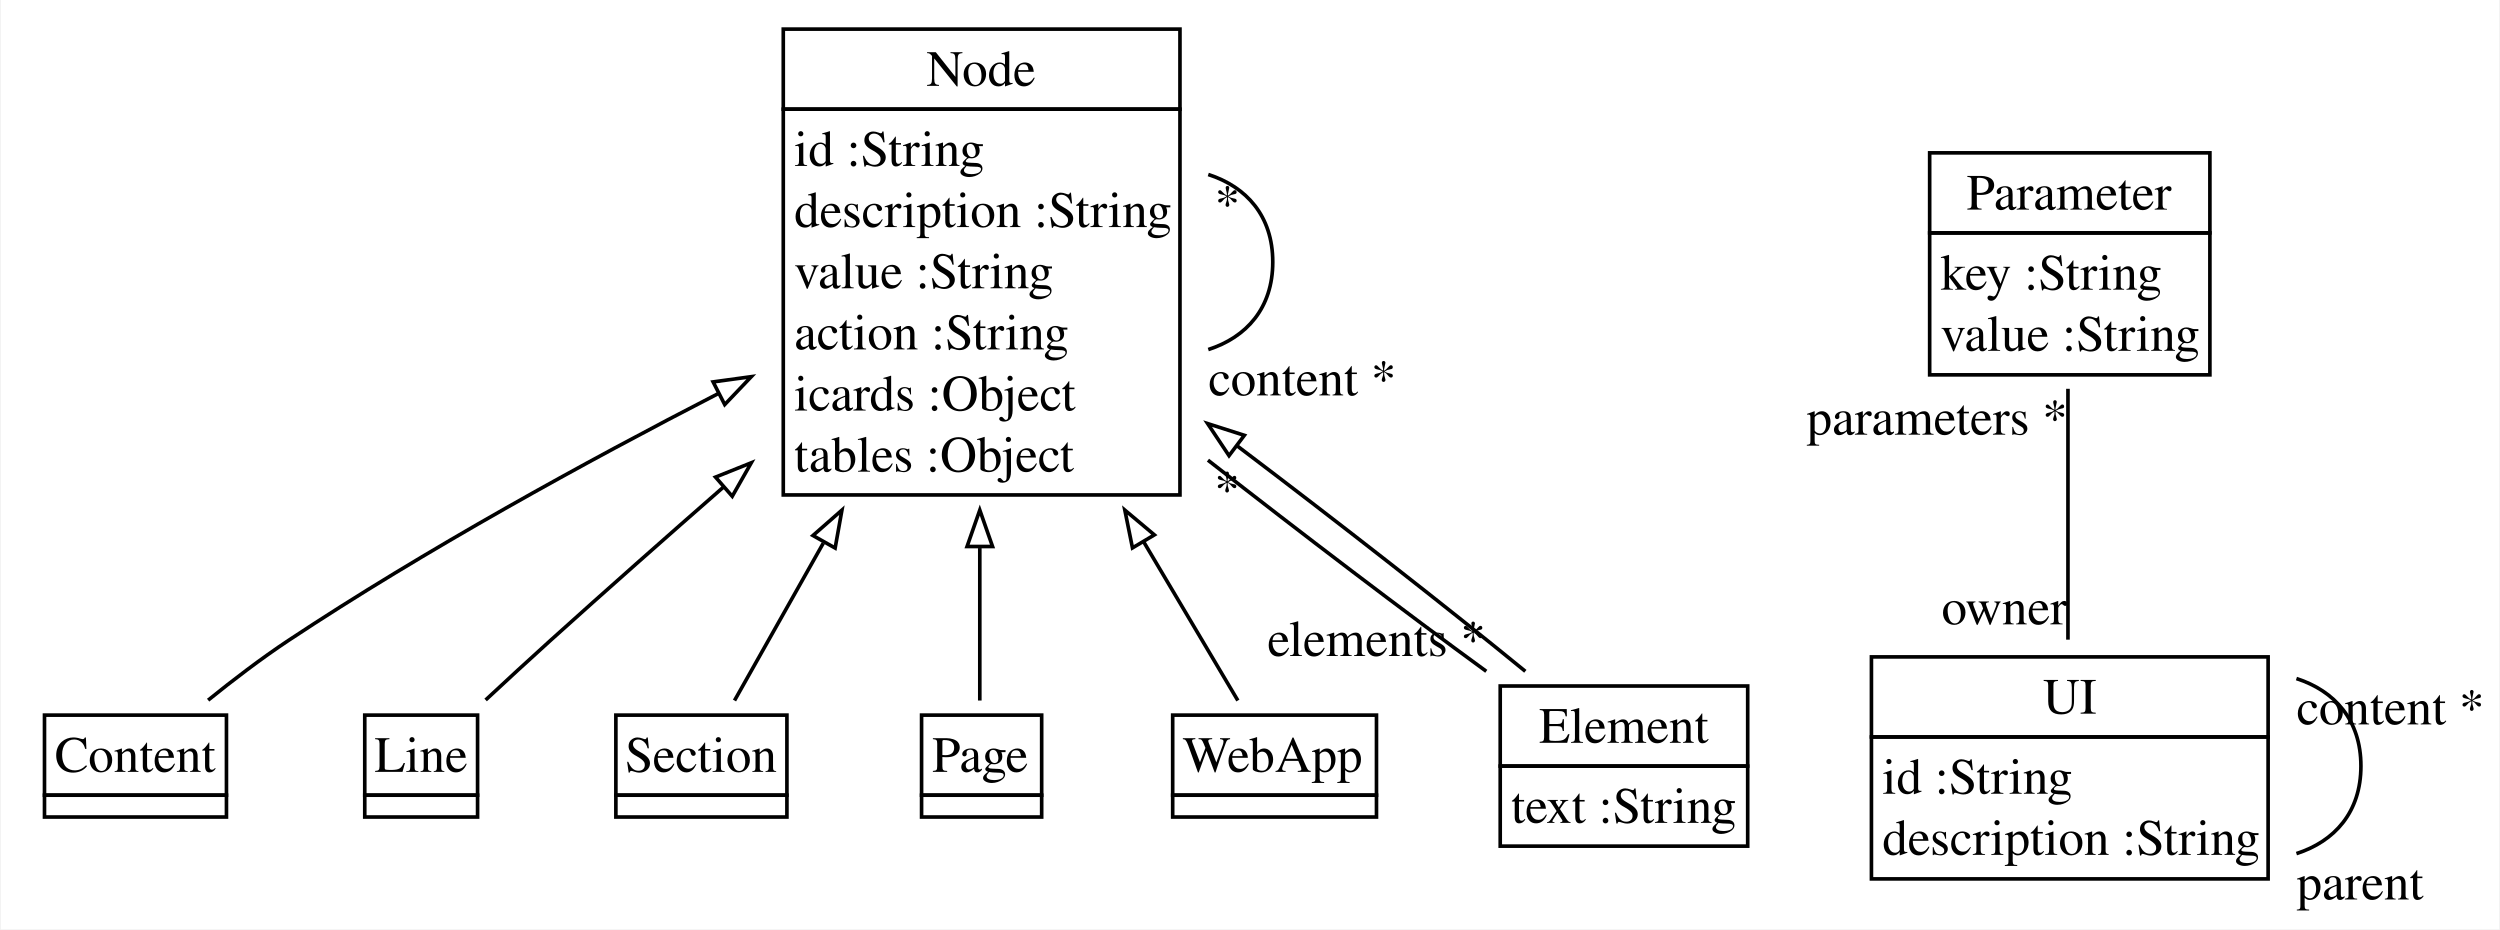
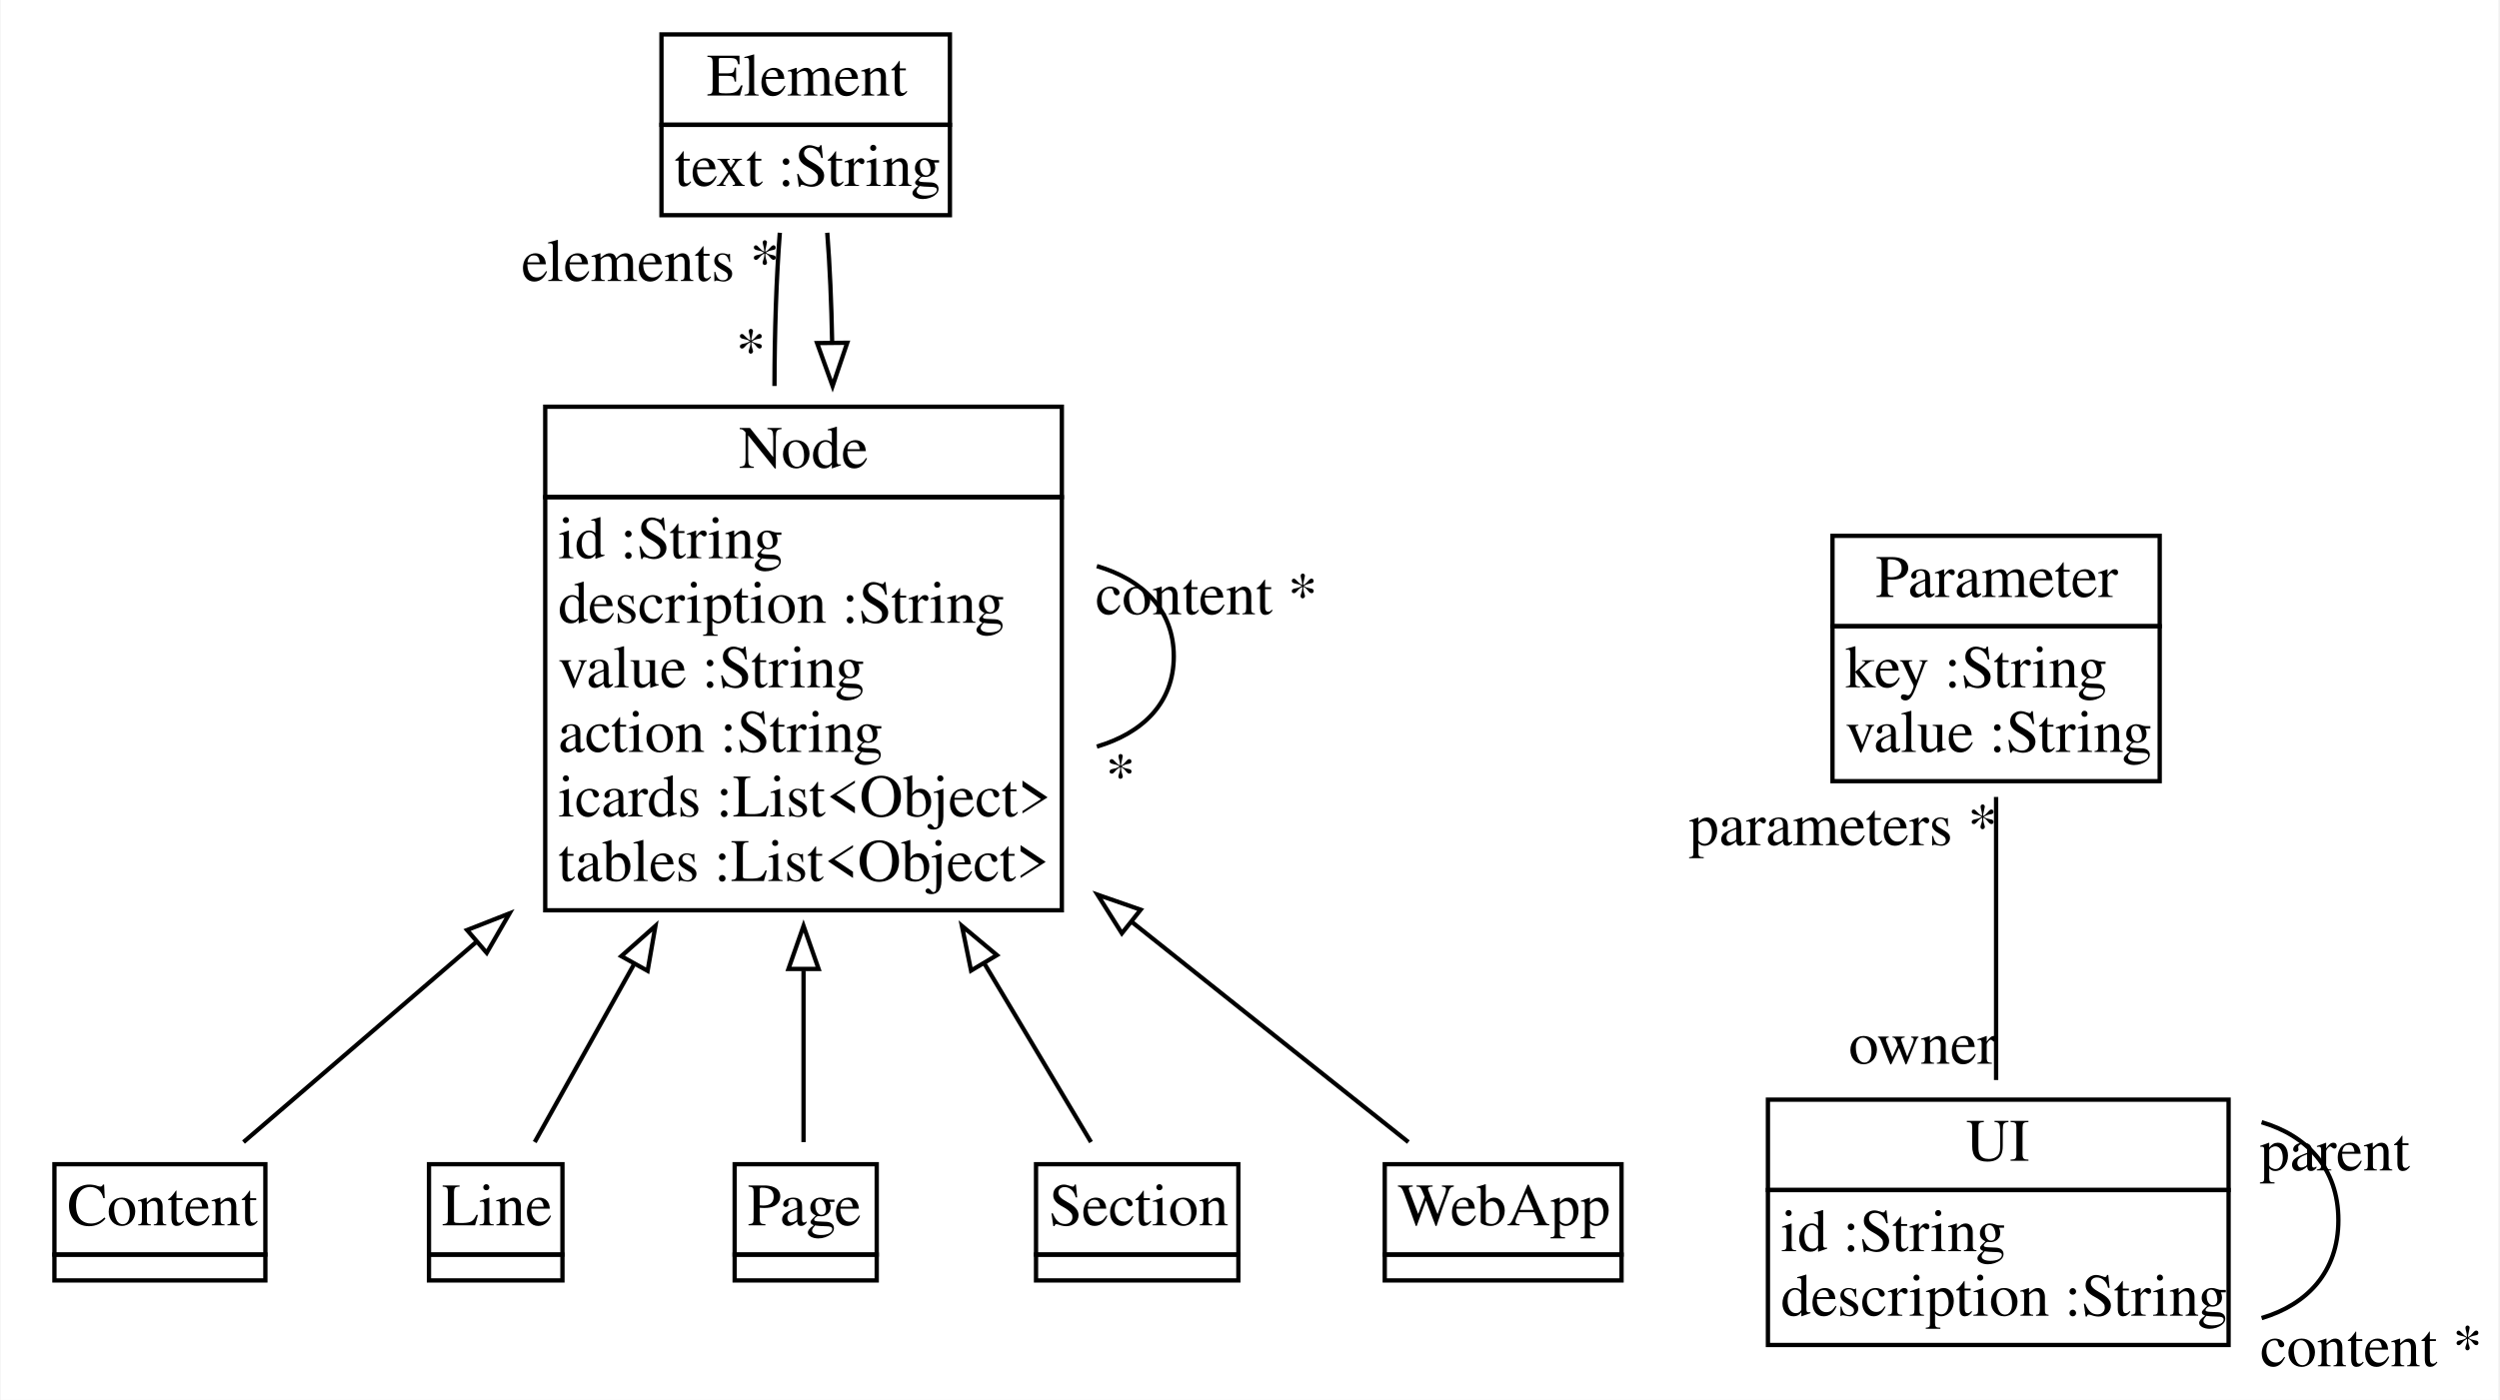
- <svg xmlns="http://www.w3.org/2000/svg" width="686px" height="255px" viewBox="0.00 0.00 686.49 255.35">
-   <g id="graph0" class="graph" transform="scale(1.0 1.0) rotate(0) translate(4 251.35)">
-     <polygon fill="white" stroke="transparent" points="-4,4 -4,-251.35 682.49,-251.35 682.49,4 -4,4" />
+ <svg xmlns="http://www.w3.org/2000/svg" width="580px" height="325px" viewBox="0.00 0.00 580.17 325.25">
+   <g id="graph0" class="graph" transform="scale(1.0 1.0) rotate(0) translate(4 321.25)">
+     <polygon fill="white" stroke="transparent" points="-4,4 -4,-321.25 576.17,-321.25 576.17,4 -4,4" />
    <g id="node1" class="node">
-       <polygon fill="none" stroke="black" points="211,-221.35 211,-243.35 320,-243.35 320,-221.35 211,-221.35" />
-       <text text-anchor="start" x="250.34" y="-227.75" font-family="Times,serif" font-size="14.00">Node</text>
-       <polygon fill="none" stroke="black" points="211,-115.35 211,-221.35 320,-221.35 320,-115.35 211,-115.35" />
-       <text text-anchor="start" x="214" y="-205.75" font-family="Times,serif" font-size="14.00">id :String</text>
-       <text text-anchor="start" x="214" y="-188.95" font-family="Times,serif" font-size="14.00">description :String</text>
-       <text text-anchor="start" x="214" y="-172.15" font-family="Times,serif" font-size="14.00">value :String</text>
-       <text text-anchor="start" x="214" y="-155.35" font-family="Times,serif" font-size="14.00">action :String</text>
-       <text text-anchor="start" x="214" y="-138.55" font-family="Times,serif" font-size="14.00">icards :Object</text>
-       <text text-anchor="start" x="214" y="-121.75" font-family="Times,serif" font-size="14.00">tables :Object</text>
+       <polygon fill="none" stroke="black" points="8.5,-29.75 8.5,-50.75 57.5,-50.75 57.5,-29.75 8.5,-29.75" />
+       <text text-anchor="start" x="11.5" y="-36.55" font-family="Times,serif" font-size="14.00">Content</text>
+       <polygon fill="none" stroke="black" points="8.5,-23.75 8.5,-29.75 57.5,-29.75 57.5,-23.75 8.5,-23.75" />
+     </g>
+     <g id="node4" class="node">
+       <polygon fill="none" stroke="black" points="122.5,-205.75 122.5,-226.75 242.5,-226.75 242.5,-205.75 122.5,-205.75" />
+       <text text-anchor="start" x="167.5" y="-212.55" font-family="Times,serif" font-size="14.00">Node</text>
+       <polygon fill="none" stroke="black" points="122.5,-109.75 122.5,-205.75 242.5,-205.75 242.5,-109.75 122.5,-109.75" />
+       <text text-anchor="start" x="125.5" y="-191.55" font-family="Times,serif" font-size="14.00">id :String</text>
+       <text text-anchor="start" x="125.5" y="-176.55" font-family="Times,serif" font-size="14.00">description :String</text>
+       <text text-anchor="start" x="125.5" y="-161.55" font-family="Times,serif" font-size="14.00">value :String</text>
+       <text text-anchor="start" x="125.5" y="-146.55" font-family="Times,serif" font-size="14.00">action :String</text>
+       <text text-anchor="start" x="125.5" y="-131.55" font-family="Times,serif" font-size="14.00">icards :List&lt;Object&gt;</text>
+       <text text-anchor="start" x="125.5" y="-116.55" font-family="Times,serif" font-size="14.00">tables :List&lt;Object&gt;</text>
+     </g>
+     <g id="edge5" class="edge">
+       <path fill="none" stroke="black" d="M52.42,-55.89C66.55,-68.04 86.5,-85.2 106.54,-102.43" />
+       <polygon fill="none" stroke="black" points="104.35,-105.16 114.21,-109.03 108.91,-99.86 104.35,-105.16" />
+     </g>
+     <g id="node2" class="node">
+       <polygon fill="none" stroke="black" points="149.5,-292.25 149.5,-313.25 216.5,-313.25 216.5,-292.25 149.5,-292.25" />
+       <text text-anchor="start" x="160" y="-299.05" font-family="Times,serif" font-size="14.00">Element</text>
+       <polygon fill="none" stroke="black" points="149.5,-271.25 149.5,-292.25 216.5,-292.25 216.5,-271.25 149.5,-271.25" />
+       <text text-anchor="start" x="152.5" y="-278.05" font-family="Times,serif" font-size="14.00">text :String</text>
+     </g>
+     <g id="edge6" class="edge">
+       <path fill="none" stroke="black" d="M188.01,-267.17C188.6,-259.58 188.98,-250.77 189.15,-241.61" />
+       <polygon fill="none" stroke="black" points="192.65,-241.61 189.25,-231.57 185.65,-241.54 192.65,-241.61" />
+     </g>
+     <g id="node3" class="node">
+       <polygon fill="none" stroke="black" points="95.5,-29.75 95.5,-50.75 126.5,-50.75 126.5,-29.75 95.5,-29.75" />
+       <text text-anchor="start" x="98.5" y="-36.55" font-family="Times,serif" font-size="14.00">Line</text>
+       <polygon fill="none" stroke="black" points="95.5,-23.75 95.5,-29.75 126.5,-29.75 126.5,-23.75 95.5,-23.75" />
+     </g>
+     <g id="edge7" class="edge">
+       <path fill="none" stroke="black" d="M120.06,-55.89C126.14,-66.77 134.45,-81.67 143.03,-97.04" />
+       <polygon fill="none" stroke="black" points="140.17,-99.09 148.1,-106.12 146.28,-95.68 140.17,-99.09" />
    </g>
    <g id="edge1" class="edge">
-       <path fill="none" stroke="black" d="M327.78,-155.3C338.26,-158.66 345.5,-166.68 345.5,-179.35 345.5,-192.02 338.26,-200.03 327.78,-203.4" />
-       <text text-anchor="middle" x="333.03" y="-190.8" font-family="Times,serif" font-size="14.00"> *</text>
-       <text text-anchor="middle" x="353.63" y="-142.7" font-family="Times,serif" font-size="14.00">content *</text>
+       <path fill="none" stroke="black" d="M175.75,-231.57C175.77,-244.24 176.19,-256.84 176.99,-267.17" />
+       <text text-anchor="middle" x="146.99" y="-255.97" font-family="Times,serif" font-size="14.00">elements *</text>
+       <text text-anchor="middle" x="170.25" y="-235.37" font-family="Times,serif" font-size="14.00"> *</text>
    </g>
-     <g id="node2" class="node">
-       <polygon fill="none" stroke="black" points="8,-32.85 8,-54.85 58,-54.85 58,-32.85 8,-32.85" />
-       <text text-anchor="start" x="10.83" y="-39.25" font-family="Times,serif" font-size="14.00">Content</text>
-       <polygon fill="none" stroke="black" points="8,-26.85 8,-32.85 58,-32.85 58,-26.85 8,-26.85" />
+     <g id="edge2" class="edge">
+       <path fill="none" stroke="black" d="M250.63,-147.79C261.26,-150.93 268.5,-157.91 268.5,-168.75 268.5,-179.6 261.26,-186.58 250.63,-189.72" />
+       <text text-anchor="middle" x="276.13" y="-178.52" font-family="Times,serif" font-size="14.00">content *</text>
+       <text text-anchor="middle" x="256.13" y="-136.59" font-family="Times,serif" font-size="14.00"> *</text>
    </g>
-     <g id="edge7" class="edge">
-       <path fill="none" stroke="black" d="M52.96,-58.96C59.76,-64.46 67.54,-70.4 75,-75.35 112.63,-100.28 156.86,-124.52 193.16,-143.22" />
-       <polygon fill="none" stroke="black" points="191.72,-146.41 202.22,-147.85 194.91,-140.18 191.72,-146.41" />
+     <g id="node5" class="node">
+       <polygon fill="none" stroke="black" points="166.5,-29.75 166.5,-50.75 199.5,-50.75 199.5,-29.75 166.5,-29.75" />
+       <text text-anchor="start" x="169.5" y="-36.55" font-family="Times,serif" font-size="14.00">Page</text>
+       <polygon fill="none" stroke="black" points="166.5,-23.75 166.5,-29.75 199.5,-29.75 199.5,-23.75 166.5,-23.75" />
    </g>
-     <g id="node3" class="node">
-       <polygon fill="none" stroke="black" points="96,-32.85 96,-54.85 127,-54.85 127,-32.85 96,-32.85" />
-       <text text-anchor="start" x="98.67" y="-39.25" font-family="Times,serif" font-size="14.00">Line</text>
-       <polygon fill="none" stroke="black" points="96,-26.85 96,-32.85 127,-32.85 127,-26.85 96,-26.85" />
+     <g id="edge8" class="edge">
+       <path fill="none" stroke="black" d="M182.5,-55.89C182.5,-66.47 182.5,-80.84 182.5,-95.75" />
+       <polygon fill="none" stroke="black" points="179,-96.12 182.5,-106.12 186,-96.12 179,-96.12" />
+     </g>
+     <g id="node6" class="node">
+       <polygon fill="none" stroke="black" points="421.5,-175.75 421.5,-196.75 497.5,-196.75 497.5,-175.75 421.5,-175.75" />
+       <text text-anchor="start" x="431.5" y="-182.55" font-family="Times,serif" font-size="14.00">Parameter</text>
+       <polygon fill="none" stroke="black" points="421.5,-139.75 421.5,-175.75 497.5,-175.75 497.5,-139.75 421.5,-139.75" />
+       <text text-anchor="start" x="424.5" y="-161.55" font-family="Times,serif" font-size="14.00">key :String</text>
+       <text text-anchor="start" x="424.5" y="-146.55" font-family="Times,serif" font-size="14.00">value :String</text>
+     </g>
+     <g id="node7" class="node">
+       <polygon fill="none" stroke="black" points="236.5,-29.75 236.5,-50.75 283.5,-50.75 283.5,-29.75 236.5,-29.75" />
+       <text text-anchor="start" x="239.5" y="-36.55" font-family="Times,serif" font-size="14.00">Section</text>
+       <polygon fill="none" stroke="black" points="236.5,-23.75 236.5,-29.75 283.5,-29.75 283.5,-23.75 236.5,-23.75" />
    </g>
    <g id="edge9" class="edge">
-       <path fill="none" stroke="black" d="M129.21,-59.01C134.88,-64.29 141.17,-70.09 147,-75.35 162.28,-89.12 178.82,-103.74 194.56,-117.51" />
-       <polygon fill="none" stroke="black" points="192.38,-120.25 202.21,-124.19 196.98,-114.98 192.38,-120.25" />
+       <path fill="none" stroke="black" d="M249.27,-55.89C242.72,-66.87 233.72,-81.95 224.45,-97.47" />
+       <polygon fill="none" stroke="black" points="221.41,-95.74 219.29,-106.12 227.42,-99.33 221.41,-95.74" />
    </g>
-     <g id="node4" class="node">
-       <polygon fill="none" stroke="black" points="165,-32.85 165,-54.85 212,-54.85 212,-32.85 165,-32.85" />
-       <text text-anchor="start" x="167.5" y="-39.25" font-family="Times,serif" font-size="14.00">Section</text>
-       <polygon fill="none" stroke="black" points="165,-26.85 165,-32.85 212,-32.85 212,-26.85 165,-26.85" />
+     <g id="node8" class="node">
+       <polygon fill="none" stroke="black" points="406.5,-44.75 406.5,-65.75 513.5,-65.75 513.5,-44.75 406.5,-44.75" />
+       <text text-anchor="start" x="452.5" y="-51.55" font-family="Times,serif" font-size="14.00">UI</text>
+       <polygon fill="none" stroke="black" points="406.5,-8.75 406.5,-44.75 513.5,-44.75 513.5,-8.75 406.5,-8.75" />
+       <text text-anchor="start" x="409.5" y="-30.55" font-family="Times,serif" font-size="14.00">id :String</text>
+       <text text-anchor="start" x="409.5" y="-15.55" font-family="Times,serif" font-size="14.00">description :String</text>
    </g>
-     <g id="edge8" class="edge">
-       <path fill="none" stroke="black" d="M197.6,-58.86C203.96,-70.14 212.8,-85.81 221.99,-102.1" />
-       <polygon fill="none" stroke="black" points="219.15,-104.2 227.12,-111.19 225.25,-100.76 219.15,-104.2" />
+     <g id="edge4" class="edge">
+       <path fill="none" stroke="black" d="M459.5,-70.31C459.5,-90.3 459.5,-116.06 459.5,-136.08" />
+       <text text-anchor="middle" x="424" y="-124.88" font-family="Times,serif" font-size="14.00">parameters *</text>
+       <text text-anchor="middle" x="442.5" y="-74.11" font-family="Times,serif" font-size="14.00">owner</text>
    </g>
-     <g id="node5" class="node">
-       <polygon fill="none" stroke="black" points="249,-32.85 249,-54.85 282,-54.85 282,-32.85 249,-32.85" />
-       <text text-anchor="start" x="251.89" y="-39.25" font-family="Times,serif" font-size="14.00">Page</text>
-       <polygon fill="none" stroke="black" points="249,-26.85 249,-32.85 282,-32.85 282,-26.85 249,-26.85" />
+     <g id="edge3" class="edge">
+       <path fill="none" stroke="black" d="M521.17,-15C531.7,-18.11 539,-25.69 539,-37.75 539,-49.82 531.7,-57.4 521.17,-60.51" />
+       <text text-anchor="middle" x="538.17" y="-49.31" font-family="Times,serif" font-size="14.00">parent</text>
+       <text text-anchor="middle" x="546.67" y="-3.8" font-family="Times,serif" font-size="14.00">content *</text>
    </g>
-     <g id="edge5" class="edge">
-       <path fill="none" stroke="black" d="M265,-58.86C265,-69.82 265,-84.94 265,-100.75" />
-       <polygon fill="none" stroke="black" points="261.5,-101.19 265,-111.19 268.5,-101.19 261.5,-101.19" />
-     </g>
-     <g id="node6" class="node">
-       <polygon fill="none" stroke="black" points="318,-32.85 318,-54.85 374,-54.85 374,-32.85 318,-32.85" />
-       <text text-anchor="start" x="320.73" y="-39.25" font-family="Times,serif" font-size="14.00">WebApp</text>
-       <polygon fill="none" stroke="black" points="318,-26.85 318,-32.85 374,-32.85 374,-26.85 318,-26.85" />
-     </g>
-     <g id="edge6" class="edge">
-       <path fill="none" stroke="black" d="M335.91,-58.86C329.15,-70.24 319.74,-86.1 309.98,-102.55" />
-       <polygon fill="none" stroke="black" points="306.95,-100.8 304.85,-111.19 312.97,-104.38 306.95,-100.8" />
-     </g>
-     <g id="node7" class="node">
-       <polygon fill="none" stroke="black" points="408,-40.85 408,-62.85 476,-62.85 476,-40.85 408,-40.85" />
-       <text text-anchor="start" x="418.67" y="-47.25" font-family="Times,serif" font-size="14.00">Element</text>
-       <polygon fill="none" stroke="black" points="408,-18.85 408,-40.85 476,-40.85 476,-18.85 408,-18.85" />
-       <text text-anchor="start" x="411" y="-25.25" font-family="Times,serif" font-size="14.00">text :String</text>
-     </g>
-     <g id="edge2" class="edge">
-       <path fill="none" stroke="black" d="M404.17,-66.89C381.89,-83.13 353.23,-104.91 327.69,-124.91" />
-       <text text-anchor="middle" x="332.94" y="-112.31" font-family="Times,serif" font-size="14.00"> *</text>
-       <text text-anchor="middle" x="374.04" y="-71.09" font-family="Times,serif" font-size="14.00">elements *</text>
+     <g id="node9" class="node">
+       <polygon fill="none" stroke="black" points="317.5,-29.75 317.5,-50.75 372.5,-50.75 372.5,-29.75 317.5,-29.75" />
+       <text text-anchor="start" x="320.5" y="-36.55" font-family="Times,serif" font-size="14.00">WebApp</text>
+       <polygon fill="none" stroke="black" points="317.5,-23.75 317.5,-29.75 372.5,-29.75 372.5,-23.75 317.5,-23.75" />
    </g>
    <g id="edge10" class="edge">
-       <path fill="none" stroke="black" d="M414.9,-66.89C393.76,-84.19 363.55,-107.79 335.75,-128.81" />
-       <polygon fill="none" stroke="black" points="333.48,-126.14 327.6,-134.96 337.69,-131.73 333.48,-126.14" />
-     </g>
-     <g id="node8" class="node">
-       <polygon fill="none" stroke="black" points="526,-187.35 526,-209.35 603,-209.35 603,-187.35 526,-187.35" />
-       <text text-anchor="start" x="536.13" y="-193.75" font-family="Times,serif" font-size="14.00">Parameter</text>
-       <polygon fill="none" stroke="black" points="526,-148.35 526,-187.35 603,-187.35 603,-148.35 526,-148.35" />
-       <text text-anchor="start" x="529" y="-171.75" font-family="Times,serif" font-size="14.00">key :String</text>
-       <text text-anchor="start" x="529" y="-154.95" font-family="Times,serif" font-size="14.00">value :String</text>
-     </g>
-     <g id="node9" class="node">
-       <polygon fill="none" stroke="black" points="510,-48.85 510,-70.85 619,-70.85 619,-48.85 510,-48.85" />
-       <text text-anchor="start" x="557.12" y="-55.25" font-family="Times,serif" font-size="14.00">UI</text>
-       <polygon fill="none" stroke="black" points="510,-9.85 510,-48.85 619,-48.85 619,-9.85 510,-9.85" />
-       <text text-anchor="start" x="513" y="-33.25" font-family="Times,serif" font-size="14.00">id :String</text>
-       <text text-anchor="start" x="513" y="-16.45" font-family="Times,serif" font-size="14.00">description :String</text>
-     </g>
-     <g id="edge4" class="edge">
-       <path fill="none" stroke="black" d="M564,-75.59C564,-96.59 564,-123.51 564,-144.52" />
-       <text text-anchor="middle" x="528.05" y="-131.92" font-family="Times,serif" font-size="14.00">parameters *</text>
-       <text text-anchor="middle" x="546.51" y="-79.79" font-family="Times,serif" font-size="14.00">owner</text>
-     </g>
-     <g id="edge3" class="edge">
-       <path fill="none" stroke="black" d="M626.78,-16.8C637.26,-20.16 644.5,-28.18 644.5,-40.85 644.5,-53.52 637.26,-61.53 626.78,-64.9" />
-       <text text-anchor="middle" x="652.63" y="-52.3" font-family="Times,serif" font-size="14.00">content *</text>
-       <text text-anchor="middle" x="644.27" y="-4.2" font-family="Times,serif" font-size="14.00">parent</text>
+       <path fill="none" stroke="black" d="M322.99,-55.89C306.36,-69.12 282.29,-88.3 258.75,-107.04" />
+       <polygon fill="none" stroke="black" points="256.44,-104.4 250.79,-113.37 260.8,-109.88 256.44,-104.4" />
    </g>
  </g>
</svg>
